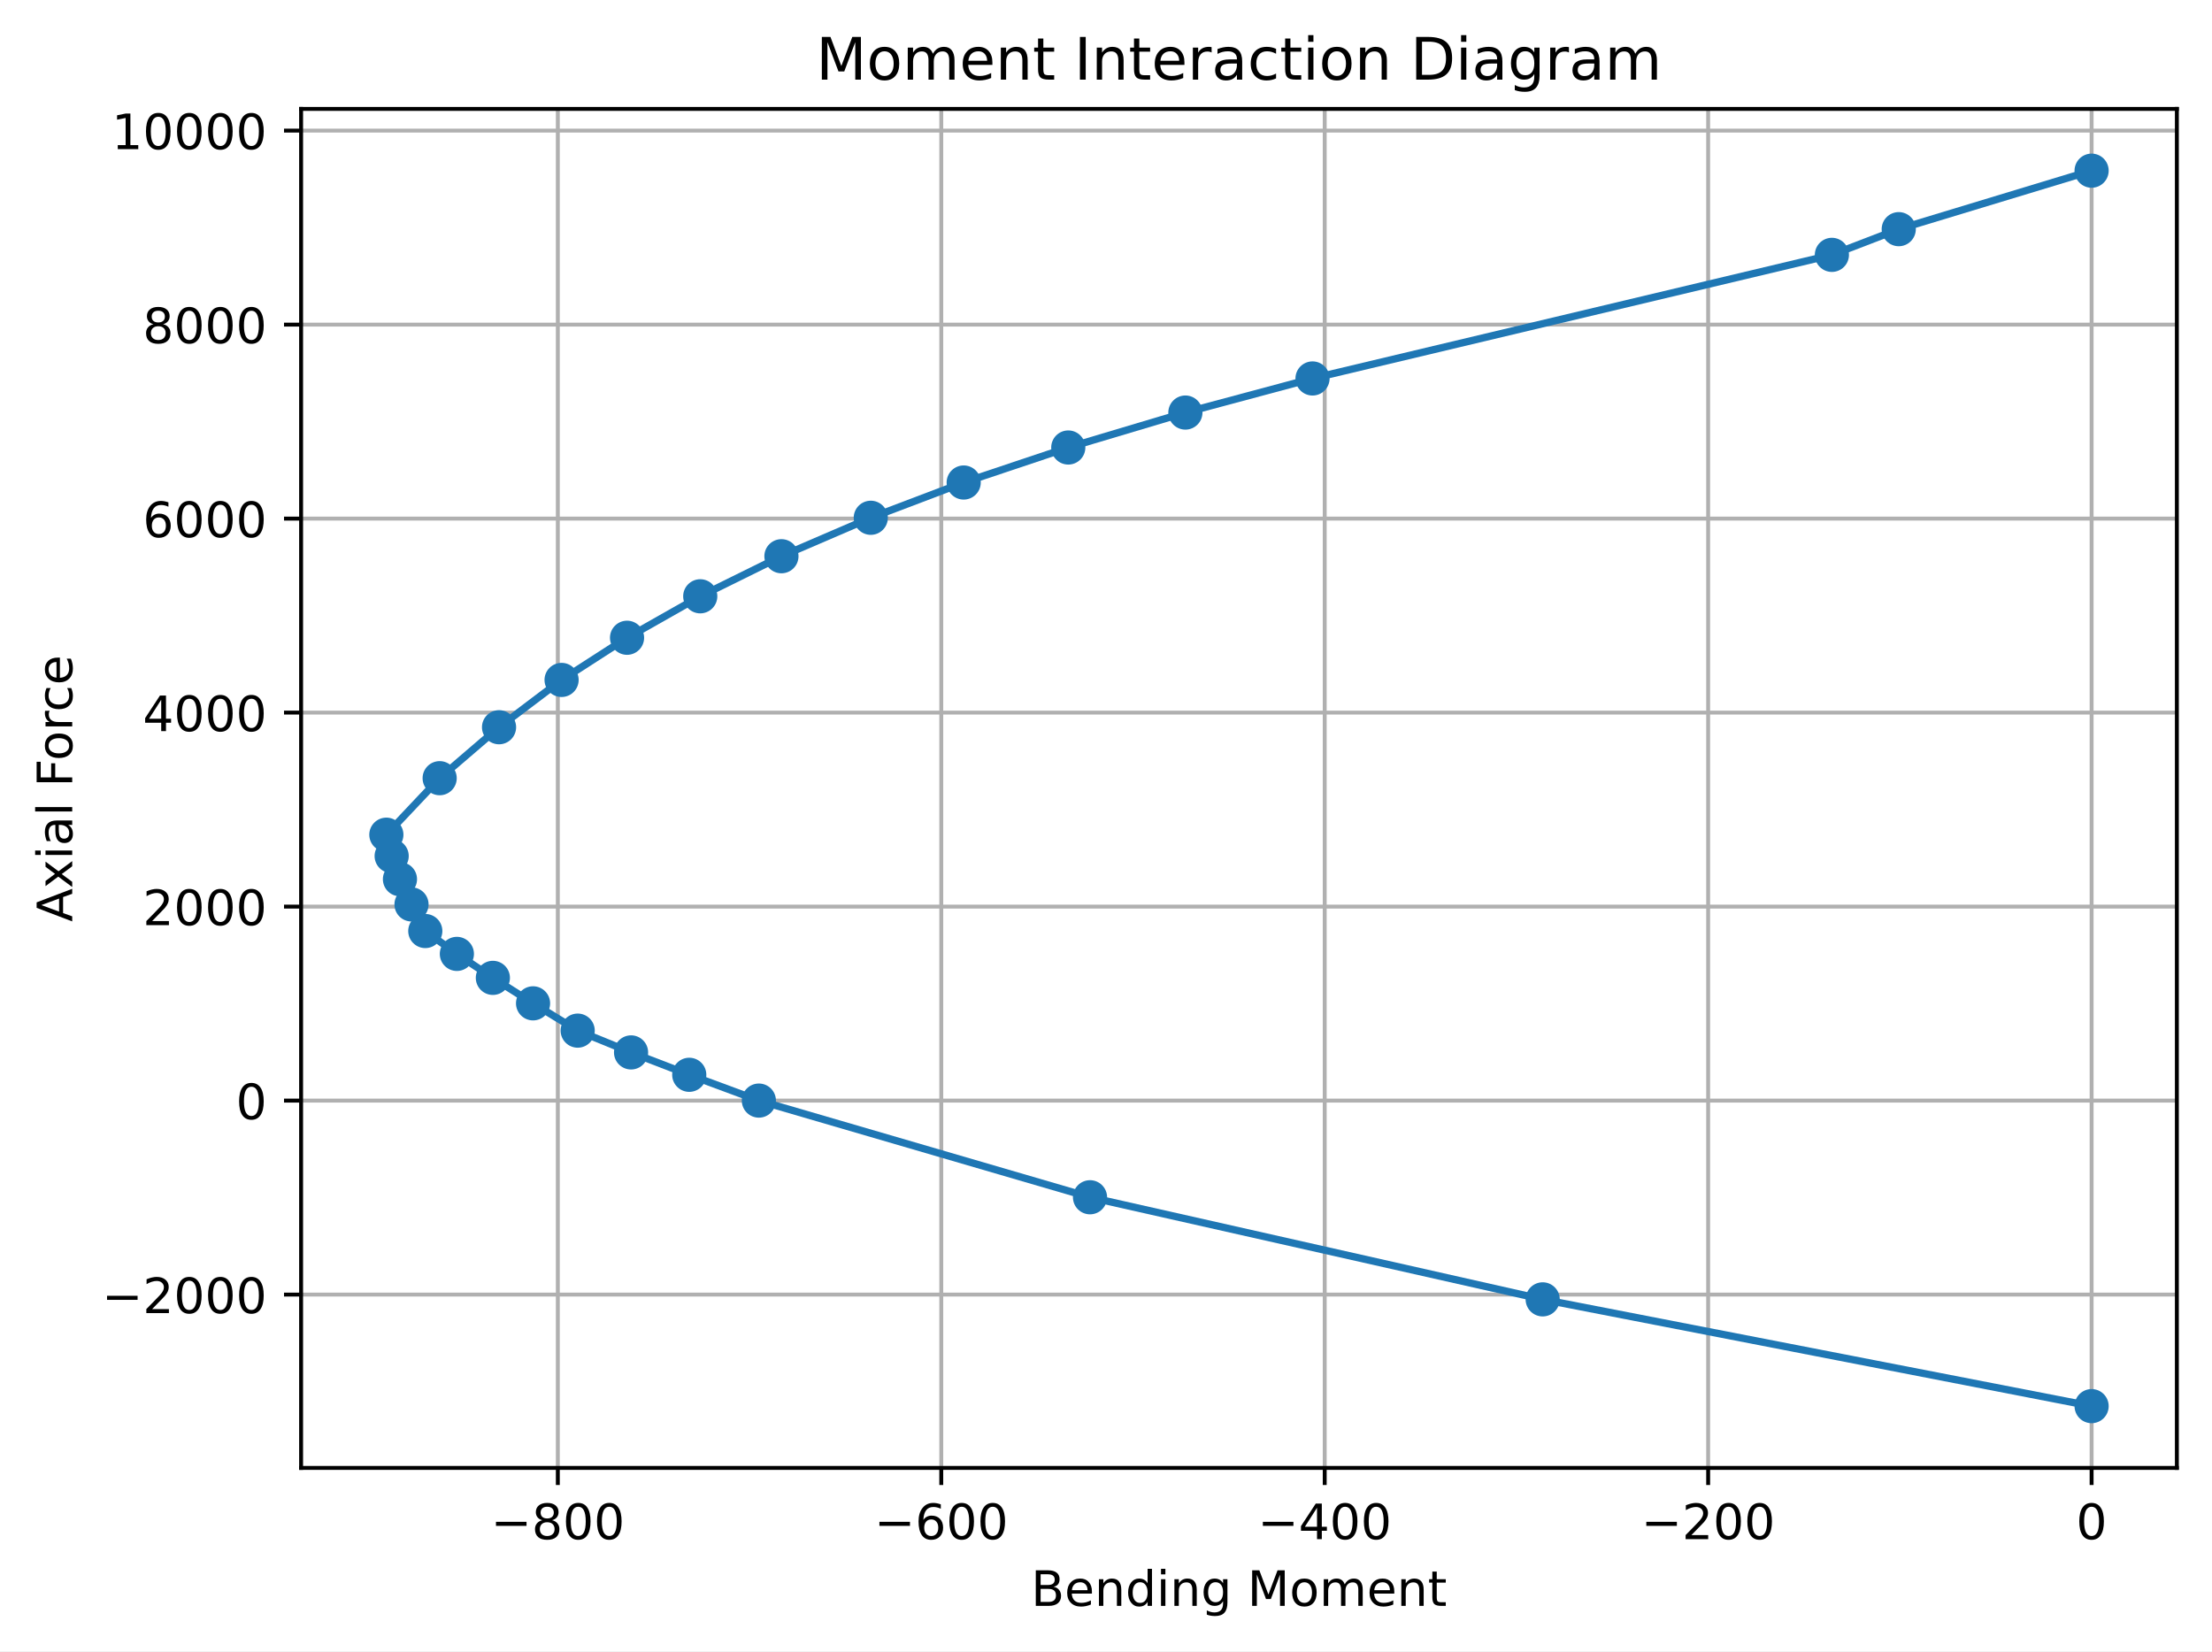
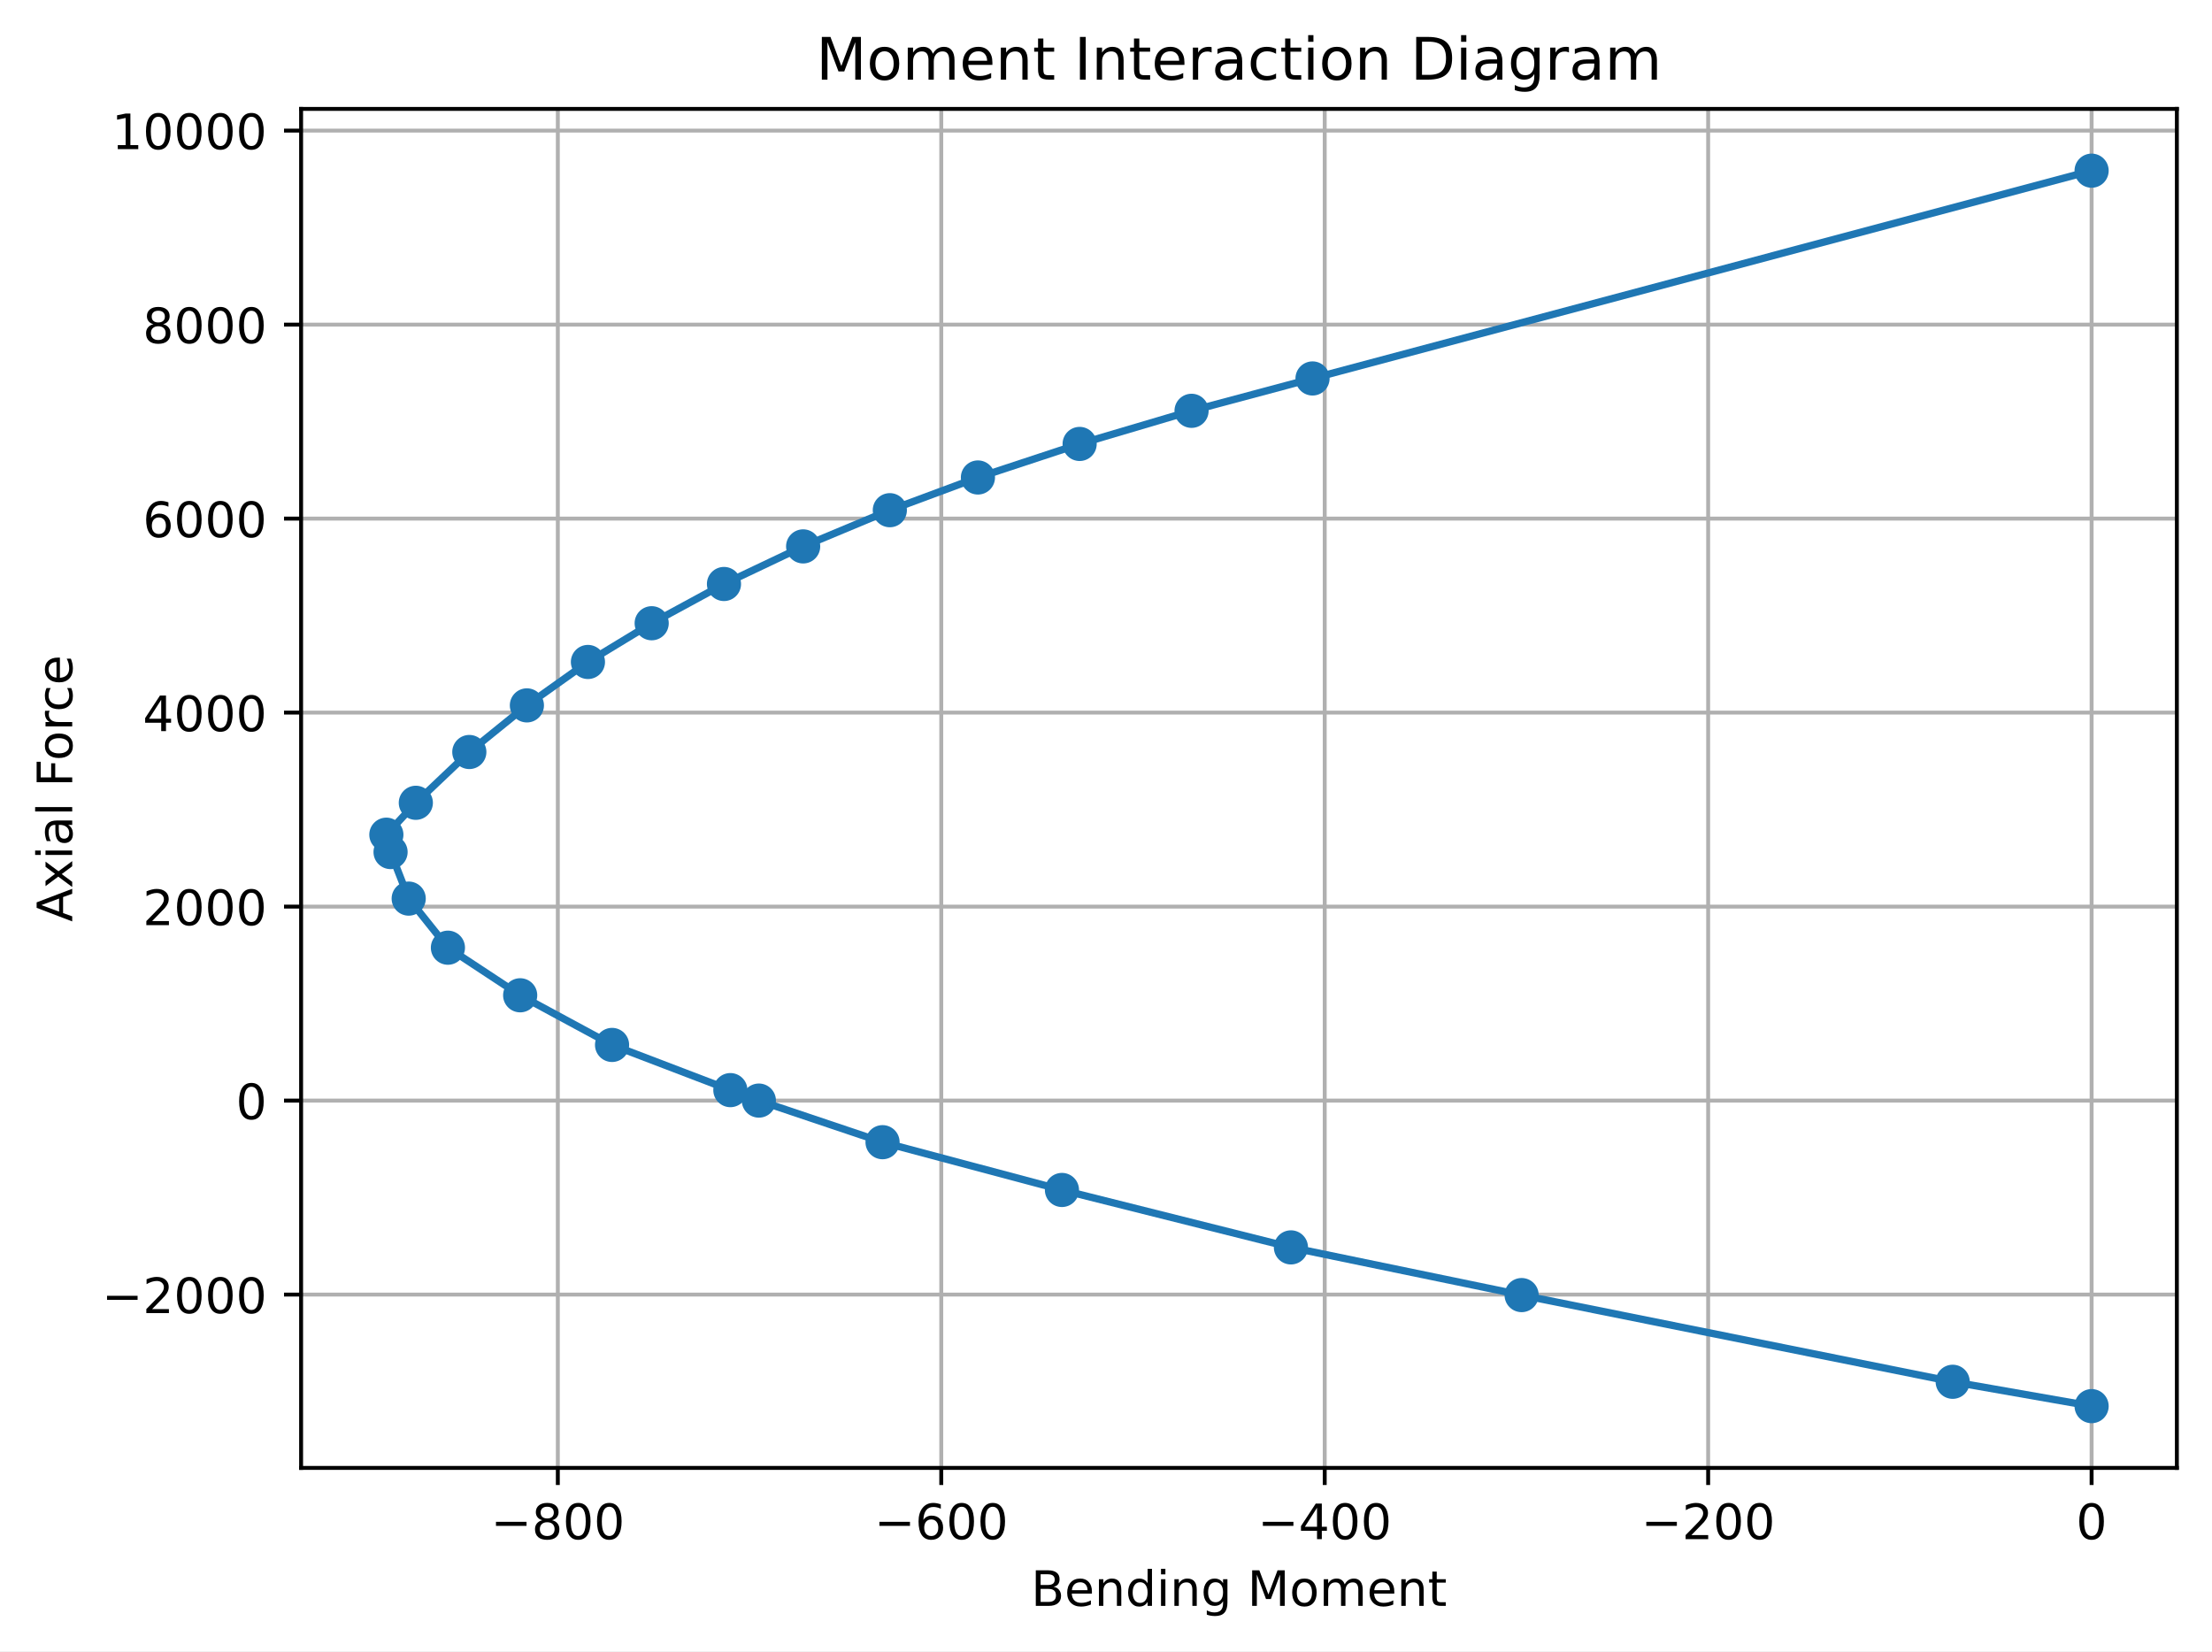
<svg xmlns="http://www.w3.org/2000/svg" xmlns:xlink="http://www.w3.org/1999/xlink" width="453.327pt" height="338.374pt" viewBox="0 0 453.327 338.374" version="1.1">
  <defs>
    <style type="text/css">*{stroke-linejoin: round; stroke-linecap: butt}</style>
  </defs>
  <g id="figure_1">
    <g id="patch_1">
      <path d="M 0 338.374  L 453.327 338.374  L 453.327 0  L 0 0  z " style="fill: #ffffff" />
    </g>
    <g id="axes_1">
      <g id="patch_2">
        <path d="M 61.708 300.818  L 446.127 300.818  L 446.127 22.318  L 61.708 22.318  z " style="fill: #ffffff" />
      </g>
      <g id="matplotlib.axis_1">
        <g id="xtick_1">
          <g id="line2d_1">
-             <path d="M 114.32 300.818  L 114.32 22.318  " clip-path="url(#p9d6f0154a1)" style="fill: none; stroke: #b0b0b0; stroke-width: 0.8; stroke-linecap: square" />
+             <path d="M 114.32 300.818  L 114.32 22.318  " clip-path="url(#pa03e810fb7)" style="fill: none; stroke: #b0b0b0; stroke-width: 0.8; stroke-linecap: square" />
          </g>
          <g id="line2d_2">
            <defs>
-               <path id="m0a2619b763" d="M 0 0  L 0 3.5  " style="stroke: #000000; stroke-width: 0.8" />
+               <path id="m1ea6507ce4" d="M 0 0  L 0 3.5  " style="stroke: #000000; stroke-width: 0.8" />
            </defs>
            <g>
-               <use xlink:href="#m0a2619b763" x="114.32" y="300.818" style="stroke: #000000; stroke-width: 0.8" />
+               <use xlink:href="#m1ea6507ce4" x="114.32" y="300.818" style="stroke: #000000; stroke-width: 0.8" />
            </g>
          </g>
          <g id="text_1">
            <g transform="translate(100.5864 315.4166) scale(0.1 -0.1)">
              <defs>
                <path id="DejaVuSans-2212" d="M 678 2272  L 4684 2272  L 4684 1741  L 678 1741  L 678 2272  z " transform="scale(0.015625)" />
                <path id="DejaVuSans-38" d="M 2034 2216  Q 1584 2216 1326 1975  Q 1069 1734 1069 1313  Q 1069 891 1326 650  Q 1584 409 2034 409  Q 2484 409 2743 651  Q 3003 894 3003 1313  Q 3003 1734 2745 1975  Q 2488 2216 2034 2216  z M 1403 2484  Q 997 2584 770 2862  Q 544 3141 544 3541  Q 544 4100 942 4425  Q 1341 4750 2034 4750  Q 2731 4750 3128 4425  Q 3525 4100 3525 3541  Q 3525 3141 3298 2862  Q 3072 2584 2669 2484  Q 3125 2378 3379 2068  Q 3634 1759 3634 1313  Q 3634 634 3220 271  Q 2806 -91 2034 -91  Q 1263 -91 848 271  Q 434 634 434 1313  Q 434 1759 690 2068  Q 947 2378 1403 2484  z M 1172 3481  Q 1172 3119 1398 2916  Q 1625 2713 2034 2713  Q 2441 2713 2670 2916  Q 2900 3119 2900 3481  Q 2900 3844 2670 4047  Q 2441 4250 2034 4250  Q 1625 4250 1398 4047  Q 1172 3844 1172 3481  z " transform="scale(0.015625)" />
                <path id="DejaVuSans-30" d="M 2034 4250  Q 1547 4250 1301 3770  Q 1056 3291 1056 2328  Q 1056 1369 1301 889  Q 1547 409 2034 409  Q 2525 409 2770 889  Q 3016 1369 3016 2328  Q 3016 3291 2770 3770  Q 2525 4250 2034 4250  z M 2034 4750  Q 2819 4750 3233 4129  Q 3647 3509 3647 2328  Q 3647 1150 3233 529  Q 2819 -91 2034 -91  Q 1250 -91 836 529  Q 422 1150 422 2328  Q 422 3509 836 4129  Q 1250 4750 2034 4750  z " transform="scale(0.015625)" />
              </defs>
              <use xlink:href="#DejaVuSans-2212" />
              <use xlink:href="#DejaVuSans-38" x="83.789" />
              <use xlink:href="#DejaVuSans-30" x="147.412" />
              <use xlink:href="#DejaVuSans-30" x="211.035" />
            </g>
          </g>
        </g>
        <g id="xtick_2">
          <g id="line2d_3">
-             <path d="M 192.903 300.818  L 192.903 22.318  " clip-path="url(#p9d6f0154a1)" style="fill: none; stroke: #b0b0b0; stroke-width: 0.8; stroke-linecap: square" />
+             <path d="M 192.903 300.818  L 192.903 22.318  " clip-path="url(#pa03e810fb7)" style="fill: none; stroke: #b0b0b0; stroke-width: 0.8; stroke-linecap: square" />
          </g>
          <g id="line2d_4">
            <g>
-               <use xlink:href="#m0a2619b763" x="192.903" y="300.818" style="stroke: #000000; stroke-width: 0.8" />
+               <use xlink:href="#m1ea6507ce4" x="192.903" y="300.818" style="stroke: #000000; stroke-width: 0.8" />
            </g>
          </g>
          <g id="text_2">
            <g transform="translate(179.1697 315.4166) scale(0.1 -0.1)">
              <defs>
                <path id="DejaVuSans-36" d="M 2113 2584  Q 1688 2584 1439 2293  Q 1191 2003 1191 1497  Q 1191 994 1439 701  Q 1688 409 2113 409  Q 2538 409 2786 701  Q 3034 994 3034 1497  Q 3034 2003 2786 2293  Q 2538 2584 2113 2584  z M 3366 4563  L 3366 3988  Q 3128 4100 2886 4159  Q 2644 4219 2406 4219  Q 1781 4219 1451 3797  Q 1122 3375 1075 2522  Q 1259 2794 1537 2939  Q 1816 3084 2150 3084  Q 2853 3084 3261 2657  Q 3669 2231 3669 1497  Q 3669 778 3244 343  Q 2819 -91 2113 -91  Q 1303 -91 875 529  Q 447 1150 447 2328  Q 447 3434 972 4092  Q 1497 4750 2381 4750  Q 2619 4750 2861 4703  Q 3103 4656 3366 4563  z " transform="scale(0.015625)" />
              </defs>
              <use xlink:href="#DejaVuSans-2212" />
              <use xlink:href="#DejaVuSans-36" x="83.789" />
              <use xlink:href="#DejaVuSans-30" x="147.412" />
              <use xlink:href="#DejaVuSans-30" x="211.035" />
            </g>
          </g>
        </g>
        <g id="xtick_3">
          <g id="line2d_5">
-             <path d="M 271.487 300.818  L 271.487 22.318  " clip-path="url(#p9d6f0154a1)" style="fill: none; stroke: #b0b0b0; stroke-width: 0.8; stroke-linecap: square" />
+             <path d="M 271.487 300.818  L 271.487 22.318  " clip-path="url(#pa03e810fb7)" style="fill: none; stroke: #b0b0b0; stroke-width: 0.8; stroke-linecap: square" />
          </g>
          <g id="line2d_6">
            <g>
-               <use xlink:href="#m0a2619b763" x="271.487" y="300.818" style="stroke: #000000; stroke-width: 0.8" />
+               <use xlink:href="#m1ea6507ce4" x="271.487" y="300.818" style="stroke: #000000; stroke-width: 0.8" />
            </g>
          </g>
          <g id="text_3">
            <g transform="translate(257.7529 315.4166) scale(0.1 -0.1)">
              <defs>
                <path id="DejaVuSans-34" d="M 2419 4116  L 825 1625  L 2419 1625  L 2419 4116  z M 2253 4666  L 3047 4666  L 3047 1625  L 3713 1625  L 3713 1100  L 3047 1100  L 3047 0  L 2419 0  L 2419 1100  L 313 1100  L 313 1709  L 2253 4666  z " transform="scale(0.015625)" />
              </defs>
              <use xlink:href="#DejaVuSans-2212" />
              <use xlink:href="#DejaVuSans-34" x="83.789" />
              <use xlink:href="#DejaVuSans-30" x="147.412" />
              <use xlink:href="#DejaVuSans-30" x="211.035" />
            </g>
          </g>
        </g>
        <g id="xtick_4">
          <g id="line2d_7">
-             <path d="M 350.07 300.818  L 350.07 22.318  " clip-path="url(#p9d6f0154a1)" style="fill: none; stroke: #b0b0b0; stroke-width: 0.8; stroke-linecap: square" />
+             <path d="M 350.07 300.818  L 350.07 22.318  " clip-path="url(#pa03e810fb7)" style="fill: none; stroke: #b0b0b0; stroke-width: 0.8; stroke-linecap: square" />
          </g>
          <g id="line2d_8">
            <g>
-               <use xlink:href="#m0a2619b763" x="350.07" y="300.818" style="stroke: #000000; stroke-width: 0.8" />
+               <use xlink:href="#m1ea6507ce4" x="350.07" y="300.818" style="stroke: #000000; stroke-width: 0.8" />
            </g>
          </g>
          <g id="text_4">
            <g transform="translate(336.3361 315.4166) scale(0.1 -0.1)">
              <defs>
                <path id="DejaVuSans-32" d="M 1228 531  L 3431 531  L 3431 0  L 469 0  L 469 531  Q 828 903 1448 1529  Q 2069 2156 2228 2338  Q 2531 2678 2651 2914  Q 2772 3150 2772 3378  Q 2772 3750 2511 3984  Q 2250 4219 1831 4219  Q 1534 4219 1204 4116  Q 875 4013 500 3803  L 500 4441  Q 881 4594 1212 4672  Q 1544 4750 1819 4750  Q 2544 4750 2975 4387  Q 3406 4025 3406 3419  Q 3406 3131 3298 2873  Q 3191 2616 2906 2266  Q 2828 2175 2409 1742  Q 1991 1309 1228 531  z " transform="scale(0.015625)" />
              </defs>
              <use xlink:href="#DejaVuSans-2212" />
              <use xlink:href="#DejaVuSans-32" x="83.789" />
              <use xlink:href="#DejaVuSans-30" x="147.412" />
              <use xlink:href="#DejaVuSans-30" x="211.035" />
            </g>
          </g>
        </g>
        <g id="xtick_5">
          <g id="line2d_9">
-             <path d="M 428.653 300.818  L 428.653 22.318  " clip-path="url(#p9d6f0154a1)" style="fill: none; stroke: #b0b0b0; stroke-width: 0.8; stroke-linecap: square" />
+             <path d="M 428.653 300.818  L 428.653 22.318  " clip-path="url(#pa03e810fb7)" style="fill: none; stroke: #b0b0b0; stroke-width: 0.8; stroke-linecap: square" />
          </g>
          <g id="line2d_10">
            <g>
-               <use xlink:href="#m0a2619b763" x="428.653" y="300.818" style="stroke: #000000; stroke-width: 0.8" />
+               <use xlink:href="#m1ea6507ce4" x="428.653" y="300.818" style="stroke: #000000; stroke-width: 0.8" />
            </g>
          </g>
          <g id="text_5">
            <g transform="translate(425.4717 315.4166) scale(0.1 -0.1)">
              <use xlink:href="#DejaVuSans-30" />
            </g>
          </g>
        </g>
        <g id="text_6">
          <g transform="translate(211.2969 329.0947) scale(0.1 -0.1)">
            <defs>
              <path id="DejaVuSans-42" d="M 1259 2228  L 1259 519  L 2272 519  Q 2781 519 3026 730  Q 3272 941 3272 1375  Q 3272 1813 3026 2020  Q 2781 2228 2272 2228  L 1259 2228  z M 1259 4147  L 1259 2741  L 2194 2741  Q 2656 2741 2882 2914  Q 3109 3088 3109 3444  Q 3109 3797 2882 3972  Q 2656 4147 2194 4147  L 1259 4147  z M 628 4666  L 2241 4666  Q 2963 4666 3353 4366  Q 3744 4066 3744 3513  Q 3744 3084 3544 2831  Q 3344 2578 2956 2516  Q 3422 2416 3680 2098  Q 3938 1781 3938 1306  Q 3938 681 3513 340  Q 3088 0 2303 0  L 628 0  L 628 4666  z " transform="scale(0.015625)" />
              <path id="DejaVuSans-65" d="M 3597 1894  L 3597 1613  L 953 1613  Q 991 1019 1311 708  Q 1631 397 2203 397  Q 2534 397 2845 478  Q 3156 559 3463 722  L 3463 178  Q 3153 47 2828 -22  Q 2503 -91 2169 -91  Q 1331 -91 842 396  Q 353 884 353 1716  Q 353 2575 817 3079  Q 1281 3584 2069 3584  Q 2775 3584 3186 3129  Q 3597 2675 3597 1894  z M 3022 2063  Q 3016 2534 2758 2815  Q 2500 3097 2075 3097  Q 1594 3097 1305 2825  Q 1016 2553 972 2059  L 3022 2063  z " transform="scale(0.015625)" />
              <path id="DejaVuSans-6e" d="M 3513 2113  L 3513 0  L 2938 0  L 2938 2094  Q 2938 2591 2744 2837  Q 2550 3084 2163 3084  Q 1697 3084 1428 2787  Q 1159 2491 1159 1978  L 1159 0  L 581 0  L 581 3500  L 1159 3500  L 1159 2956  Q 1366 3272 1645 3428  Q 1925 3584 2291 3584  Q 2894 3584 3203 3211  Q 3513 2838 3513 2113  z " transform="scale(0.015625)" />
              <path id="DejaVuSans-64" d="M 2906 2969  L 2906 4863  L 3481 4863  L 3481 0  L 2906 0  L 2906 525  Q 2725 213 2448 61  Q 2172 -91 1784 -91  Q 1150 -91 751 415  Q 353 922 353 1747  Q 353 2572 751 3078  Q 1150 3584 1784 3584  Q 2172 3584 2448 3432  Q 2725 3281 2906 2969  z M 947 1747  Q 947 1113 1208 752  Q 1469 391 1925 391  Q 2381 391 2643 752  Q 2906 1113 2906 1747  Q 2906 2381 2643 2742  Q 2381 3103 1925 3103  Q 1469 3103 1208 2742  Q 947 2381 947 1747  z " transform="scale(0.015625)" />
              <path id="DejaVuSans-69" d="M 603 3500  L 1178 3500  L 1178 0  L 603 0  L 603 3500  z M 603 4863  L 1178 4863  L 1178 4134  L 603 4134  L 603 4863  z " transform="scale(0.015625)" />
              <path id="DejaVuSans-67" d="M 2906 1791  Q 2906 2416 2648 2759  Q 2391 3103 1925 3103  Q 1463 3103 1205 2759  Q 947 2416 947 1791  Q 947 1169 1205 825  Q 1463 481 1925 481  Q 2391 481 2648 825  Q 2906 1169 2906 1791  z M 3481 434  Q 3481 -459 3084 -895  Q 2688 -1331 1869 -1331  Q 1566 -1331 1297 -1286  Q 1028 -1241 775 -1147  L 775 -588  Q 1028 -725 1275 -790  Q 1522 -856 1778 -856  Q 2344 -856 2625 -561  Q 2906 -266 2906 331  L 2906 616  Q 2728 306 2450 153  Q 2172 0 1784 0  Q 1141 0 747 490  Q 353 981 353 1791  Q 353 2603 747 3093  Q 1141 3584 1784 3584  Q 2172 3584 2450 3431  Q 2728 3278 2906 2969  L 2906 3500  L 3481 3500  L 3481 434  z " transform="scale(0.015625)" />
              <path id="DejaVuSans-20" transform="scale(0.015625)" />
              <path id="DejaVuSans-4d" d="M 628 4666  L 1569 4666  L 2759 1491  L 3956 4666  L 4897 4666  L 4897 0  L 4281 0  L 4281 4097  L 3078 897  L 2444 897  L 1241 4097  L 1241 0  L 628 0  L 628 4666  z " transform="scale(0.015625)" />
              <path id="DejaVuSans-6f" d="M 1959 3097  Q 1497 3097 1228 2736  Q 959 2375 959 1747  Q 959 1119 1226 758  Q 1494 397 1959 397  Q 2419 397 2687 759  Q 2956 1122 2956 1747  Q 2956 2369 2687 2733  Q 2419 3097 1959 3097  z M 1959 3584  Q 2709 3584 3137 3096  Q 3566 2609 3566 1747  Q 3566 888 3137 398  Q 2709 -91 1959 -91  Q 1206 -91 779 398  Q 353 888 353 1747  Q 353 2609 779 3096  Q 1206 3584 1959 3584  z " transform="scale(0.015625)" />
              <path id="DejaVuSans-6d" d="M 3328 2828  Q 3544 3216 3844 3400  Q 4144 3584 4550 3584  Q 5097 3584 5394 3201  Q 5691 2819 5691 2113  L 5691 0  L 5113 0  L 5113 2094  Q 5113 2597 4934 2840  Q 4756 3084 4391 3084  Q 3944 3084 3684 2787  Q 3425 2491 3425 1978  L 3425 0  L 2847 0  L 2847 2094  Q 2847 2600 2669 2842  Q 2491 3084 2119 3084  Q 1678 3084 1418 2786  Q 1159 2488 1159 1978  L 1159 0  L 581 0  L 581 3500  L 1159 3500  L 1159 2956  Q 1356 3278 1631 3431  Q 1906 3584 2284 3584  Q 2666 3584 2933 3390  Q 3200 3197 3328 2828  z " transform="scale(0.015625)" />
              <path id="DejaVuSans-74" d="M 1172 4494  L 1172 3500  L 2356 3500  L 2356 3053  L 1172 3053  L 1172 1153  Q 1172 725 1289 603  Q 1406 481 1766 481  L 2356 481  L 2356 0  L 1766 0  Q 1100 0 847 248  Q 594 497 594 1153  L 594 3053  L 172 3053  L 172 3500  L 594 3500  L 594 4494  L 1172 4494  z " transform="scale(0.015625)" />
            </defs>
            <use xlink:href="#DejaVuSans-42" />
            <use xlink:href="#DejaVuSans-65" x="68.604" />
            <use xlink:href="#DejaVuSans-6e" x="130.127" />
            <use xlink:href="#DejaVuSans-64" x="193.506" />
            <use xlink:href="#DejaVuSans-69" x="256.982" />
            <use xlink:href="#DejaVuSans-6e" x="284.766" />
            <use xlink:href="#DejaVuSans-67" x="348.145" />
            <use xlink:href="#DejaVuSans-20" x="411.621" />
            <use xlink:href="#DejaVuSans-4d" x="443.408" />
            <use xlink:href="#DejaVuSans-6f" x="529.688" />
            <use xlink:href="#DejaVuSans-6d" x="590.869" />
            <use xlink:href="#DejaVuSans-65" x="688.281" />
            <use xlink:href="#DejaVuSans-6e" x="749.805" />
            <use xlink:href="#DejaVuSans-74" x="813.184" />
          </g>
        </g>
      </g>
      <g id="matplotlib.axis_2">
        <g id="ytick_1">
          <g id="line2d_11">
-             <path d="M 61.708 265.3  L 446.127 265.3  " clip-path="url(#p9d6f0154a1)" style="fill: none; stroke: #b0b0b0; stroke-width: 0.8; stroke-linecap: square" />
+             <path d="M 61.708 265.3  L 446.127 265.3  " clip-path="url(#pa03e810fb7)" style="fill: none; stroke: #b0b0b0; stroke-width: 0.8; stroke-linecap: square" />
          </g>
          <g id="line2d_12">
            <defs>
-               <path id="m2617bb39ca" d="M 0 0  L -3.5 0  " style="stroke: #000000; stroke-width: 0.8" />
+               <path id="mded2c99d9d" d="M 0 0  L -3.5 0  " style="stroke: #000000; stroke-width: 0.8" />
            </defs>
            <g>
-               <use xlink:href="#m2617bb39ca" x="61.708" y="265.3" style="stroke: #000000; stroke-width: 0.8" />
+               <use xlink:href="#mded2c99d9d" x="61.708" y="265.3" style="stroke: #000000; stroke-width: 0.8" />
            </g>
          </g>
          <g id="text_7">
            <g transform="translate(20.87813 269.0988) scale(0.1 -0.1)">
              <use xlink:href="#DejaVuSans-2212" />
              <use xlink:href="#DejaVuSans-32" x="83.789" />
              <use xlink:href="#DejaVuSans-30" x="147.412" />
              <use xlink:href="#DejaVuSans-30" x="211.035" />
              <use xlink:href="#DejaVuSans-30" x="274.658" />
            </g>
          </g>
        </g>
        <g id="ytick_2">
          <g id="line2d_13">
-             <path d="M 61.708 225.544  L 446.127 225.544  " clip-path="url(#p9d6f0154a1)" style="fill: none; stroke: #b0b0b0; stroke-width: 0.8; stroke-linecap: square" />
+             <path d="M 61.708 225.544  L 446.127 225.544  " clip-path="url(#pa03e810fb7)" style="fill: none; stroke: #b0b0b0; stroke-width: 0.8; stroke-linecap: square" />
          </g>
          <g id="line2d_14">
            <g>
-               <use xlink:href="#m2617bb39ca" x="61.708" y="225.544" style="stroke: #000000; stroke-width: 0.8" />
+               <use xlink:href="#mded2c99d9d" x="61.708" y="225.544" style="stroke: #000000; stroke-width: 0.8" />
            </g>
          </g>
          <g id="text_8">
            <g transform="translate(48.34531 229.3432) scale(0.1 -0.1)">
              <use xlink:href="#DejaVuSans-30" />
            </g>
          </g>
        </g>
        <g id="ytick_3">
          <g id="line2d_15">
-             <path d="M 61.708 185.788  L 446.127 185.788  " clip-path="url(#p9d6f0154a1)" style="fill: none; stroke: #b0b0b0; stroke-width: 0.8; stroke-linecap: square" />
+             <path d="M 61.708 185.788  L 446.127 185.788  " clip-path="url(#pa03e810fb7)" style="fill: none; stroke: #b0b0b0; stroke-width: 0.8; stroke-linecap: square" />
          </g>
          <g id="line2d_16">
            <g>
-               <use xlink:href="#m2617bb39ca" x="61.708" y="185.788" style="stroke: #000000; stroke-width: 0.8" />
+               <use xlink:href="#mded2c99d9d" x="61.708" y="185.788" style="stroke: #000000; stroke-width: 0.8" />
            </g>
          </g>
          <g id="text_9">
            <g transform="translate(29.25781 189.5876) scale(0.1 -0.1)">
              <use xlink:href="#DejaVuSans-32" />
              <use xlink:href="#DejaVuSans-30" x="63.623" />
              <use xlink:href="#DejaVuSans-30" x="127.246" />
              <use xlink:href="#DejaVuSans-30" x="190.869" />
            </g>
          </g>
        </g>
        <g id="ytick_4">
          <g id="line2d_17">
-             <path d="M 61.708 146.033  L 446.127 146.033  " clip-path="url(#p9d6f0154a1)" style="fill: none; stroke: #b0b0b0; stroke-width: 0.8; stroke-linecap: square" />
+             <path d="M 61.708 146.033  L 446.127 146.033  " clip-path="url(#pa03e810fb7)" style="fill: none; stroke: #b0b0b0; stroke-width: 0.8; stroke-linecap: square" />
          </g>
          <g id="line2d_18">
            <g>
-               <use xlink:href="#m2617bb39ca" x="61.708" y="146.033" style="stroke: #000000; stroke-width: 0.8" />
+               <use xlink:href="#mded2c99d9d" x="61.708" y="146.033" style="stroke: #000000; stroke-width: 0.8" />
            </g>
          </g>
          <g id="text_10">
            <g transform="translate(29.25781 149.8321) scale(0.1 -0.1)">
              <use xlink:href="#DejaVuSans-34" />
              <use xlink:href="#DejaVuSans-30" x="63.623" />
              <use xlink:href="#DejaVuSans-30" x="127.246" />
              <use xlink:href="#DejaVuSans-30" x="190.869" />
            </g>
          </g>
        </g>
        <g id="ytick_5">
          <g id="line2d_19">
-             <path d="M 61.708 106.277  L 446.127 106.277  " clip-path="url(#p9d6f0154a1)" style="fill: none; stroke: #b0b0b0; stroke-width: 0.8; stroke-linecap: square" />
+             <path d="M 61.708 106.277  L 446.127 106.277  " clip-path="url(#pa03e810fb7)" style="fill: none; stroke: #b0b0b0; stroke-width: 0.8; stroke-linecap: square" />
          </g>
          <g id="line2d_20">
            <g>
-               <use xlink:href="#m2617bb39ca" x="61.708" y="106.277" style="stroke: #000000; stroke-width: 0.8" />
+               <use xlink:href="#mded2c99d9d" x="61.708" y="106.277" style="stroke: #000000; stroke-width: 0.8" />
            </g>
          </g>
          <g id="text_11">
            <g transform="translate(29.25781 110.0765) scale(0.1 -0.1)">
              <use xlink:href="#DejaVuSans-36" />
              <use xlink:href="#DejaVuSans-30" x="63.623" />
              <use xlink:href="#DejaVuSans-30" x="127.246" />
              <use xlink:href="#DejaVuSans-30" x="190.869" />
            </g>
          </g>
        </g>
        <g id="ytick_6">
          <g id="line2d_21">
-             <path d="M 61.708 66.522  L 446.127 66.522  " clip-path="url(#p9d6f0154a1)" style="fill: none; stroke: #b0b0b0; stroke-width: 0.8; stroke-linecap: square" />
+             <path d="M 61.708 66.522  L 446.127 66.522  " clip-path="url(#pa03e810fb7)" style="fill: none; stroke: #b0b0b0; stroke-width: 0.8; stroke-linecap: square" />
          </g>
          <g id="line2d_22">
            <g>
-               <use xlink:href="#m2617bb39ca" x="61.708" y="66.522" style="stroke: #000000; stroke-width: 0.8" />
+               <use xlink:href="#mded2c99d9d" x="61.708" y="66.522" style="stroke: #000000; stroke-width: 0.8" />
            </g>
          </g>
          <g id="text_12">
            <g transform="translate(29.25781 70.3209) scale(0.1 -0.1)">
              <use xlink:href="#DejaVuSans-38" />
              <use xlink:href="#DejaVuSans-30" x="63.623" />
              <use xlink:href="#DejaVuSans-30" x="127.246" />
              <use xlink:href="#DejaVuSans-30" x="190.869" />
            </g>
          </g>
        </g>
        <g id="ytick_7">
          <g id="line2d_23">
-             <path d="M 61.708 26.766  L 446.127 26.766  " clip-path="url(#p9d6f0154a1)" style="fill: none; stroke: #b0b0b0; stroke-width: 0.8; stroke-linecap: square" />
+             <path d="M 61.708 26.766  L 446.127 26.766  " clip-path="url(#pa03e810fb7)" style="fill: none; stroke: #b0b0b0; stroke-width: 0.8; stroke-linecap: square" />
          </g>
          <g id="line2d_24">
            <g>
-               <use xlink:href="#m2617bb39ca" x="61.708" y="26.766" style="stroke: #000000; stroke-width: 0.8" />
+               <use xlink:href="#mded2c99d9d" x="61.708" y="26.766" style="stroke: #000000; stroke-width: 0.8" />
            </g>
          </g>
          <g id="text_13">
            <g transform="translate(22.89531 30.56532) scale(0.1 -0.1)">
              <defs>
                <path id="DejaVuSans-31" d="M 794 531  L 1825 531  L 1825 4091  L 703 3866  L 703 4441  L 1819 4666  L 2450 4666  L 2450 531  L 3481 531  L 3481 0  L 794 0  L 794 531  z " transform="scale(0.015625)" />
              </defs>
              <use xlink:href="#DejaVuSans-31" />
              <use xlink:href="#DejaVuSans-30" x="63.623" />
              <use xlink:href="#DejaVuSans-30" x="127.246" />
              <use xlink:href="#DejaVuSans-30" x="190.869" />
              <use xlink:href="#DejaVuSans-30" x="254.492" />
            </g>
          </g>
        </g>
        <g id="text_14">
          <g transform="translate(14.79844 188.9017) rotate(-90) scale(0.1 -0.1)">
            <defs>
              <path id="DejaVuSans-41" d="M 2188 4044  L 1331 1722  L 3047 1722  L 2188 4044  z M 1831 4666  L 2547 4666  L 4325 0  L 3669 0  L 3244 1197  L 1141 1197  L 716 0  L 50 0  L 1831 4666  z " transform="scale(0.015625)" />
              <path id="DejaVuSans-78" d="M 3513 3500  L 2247 1797  L 3578 0  L 2900 0  L 1881 1375  L 863 0  L 184 0  L 1544 1831  L 300 3500  L 978 3500  L 1906 2253  L 2834 3500  L 3513 3500  z " transform="scale(0.015625)" />
              <path id="DejaVuSans-61" d="M 2194 1759  Q 1497 1759 1228 1600  Q 959 1441 959 1056  Q 959 750 1161 570  Q 1363 391 1709 391  Q 2188 391 2477 730  Q 2766 1069 2766 1631  L 2766 1759  L 2194 1759  z M 3341 1997  L 3341 0  L 2766 0  L 2766 531  Q 2569 213 2275 61  Q 1981 -91 1556 -91  Q 1019 -91 701 211  Q 384 513 384 1019  Q 384 1609 779 1909  Q 1175 2209 1959 2209  L 2766 2209  L 2766 2266  Q 2766 2663 2505 2880  Q 2244 3097 1772 3097  Q 1472 3097 1187 3025  Q 903 2953 641 2809  L 641 3341  Q 956 3463 1253 3523  Q 1550 3584 1831 3584  Q 2591 3584 2966 3190  Q 3341 2797 3341 1997  z " transform="scale(0.015625)" />
              <path id="DejaVuSans-6c" d="M 603 4863  L 1178 4863  L 1178 0  L 603 0  L 603 4863  z " transform="scale(0.015625)" />
              <path id="DejaVuSans-46" d="M 628 4666  L 3309 4666  L 3309 4134  L 1259 4134  L 1259 2759  L 3109 2759  L 3109 2228  L 1259 2228  L 1259 0  L 628 0  L 628 4666  z " transform="scale(0.015625)" />
              <path id="DejaVuSans-72" d="M 2631 2963  Q 2534 3019 2420 3045  Q 2306 3072 2169 3072  Q 1681 3072 1420 2755  Q 1159 2438 1159 1844  L 1159 0  L 581 0  L 581 3500  L 1159 3500  L 1159 2956  Q 1341 3275 1631 3429  Q 1922 3584 2338 3584  Q 2397 3584 2469 3576  Q 2541 3569 2628 3553  L 2631 2963  z " transform="scale(0.015625)" />
              <path id="DejaVuSans-63" d="M 3122 3366  L 3122 2828  Q 2878 2963 2633 3030  Q 2388 3097 2138 3097  Q 1578 3097 1268 2742  Q 959 2388 959 1747  Q 959 1106 1268 751  Q 1578 397 2138 397  Q 2388 397 2633 464  Q 2878 531 3122 666  L 3122 134  Q 2881 22 2623 -34  Q 2366 -91 2075 -91  Q 1284 -91 818 406  Q 353 903 353 1747  Q 353 2603 823 3093  Q 1294 3584 2113 3584  Q 2378 3584 2631 3529  Q 2884 3475 3122 3366  z " transform="scale(0.015625)" />
            </defs>
            <use xlink:href="#DejaVuSans-41" />
            <use xlink:href="#DejaVuSans-78" x="68.408" />
            <use xlink:href="#DejaVuSans-69" x="127.588" />
            <use xlink:href="#DejaVuSans-61" x="155.371" />
            <use xlink:href="#DejaVuSans-6c" x="216.65" />
            <use xlink:href="#DejaVuSans-20" x="244.434" />
            <use xlink:href="#DejaVuSans-46" x="276.221" />
            <use xlink:href="#DejaVuSans-6f" x="330.115" />
            <use xlink:href="#DejaVuSans-72" x="391.297" />
            <use xlink:href="#DejaVuSans-63" x="430.16" />
            <use xlink:href="#DejaVuSans-65" x="485.141" />
          </g>
        </g>
      </g>
      <g id="line2d_25">
-         <path d="M 428.653 34.977  L 389.129 46.963  L 375.427 52.228  L 268.99 77.558  L 242.934 84.545  L 218.933 91.707  L 197.499 98.882  L 178.458 106.108  L 160.147 113.988  L 143.508 122.199  L 128.506 130.696  L 115.091 139.339  L 102.274 149.032  L 90.105 159.474  L 79.181 171.054  L 80.268 175.426  L 81.967 180.176  L 84.335 185.343  L 87.16 190.795  L 93.632 195.482  L 101.009 200.395  L 109.245 205.615  L 118.392 211.207  L 129.329 215.672  L 141.256 220.259  L 155.523 225.544  L 223.388 245.355  L 316.157 266.279  L 428.653 288.159  " clip-path="url(#p9d6f0154a1)" style="fill: none; stroke: #1f77b4; stroke-width: 1.5; stroke-linecap: square" />
+         <path d="M 428.653 34.977  L 268.99 77.558  L 244.197 84.189  L 221.261 90.977  L 200.416 97.85  L 182.362 104.555  L 164.597 111.974  L 148.371 119.678  L 133.555 127.721  L 120.491 135.657  L 107.981 144.554  L 96.183 154.108  L 85.22 164.517  L 79.181 171.054  L 80.042 174.611  L 83.759 184.151  L 91.797 194.213  L 106.604 203.965  L 125.436 214.139  L 149.68 223.399  L 155.523 225.544  L 180.869 234.069  L 217.635 243.86  L 264.563 255.628  L 311.84 265.403  L 400.184 283.169  L 428.653 288.159  " clip-path="url(#pa03e810fb7)" style="fill: none; stroke: #1f77b4; stroke-width: 1.5; stroke-linecap: square" />
        <defs>
-           <path id="m70259f5d42" d="M 0 3  C 0.796 3 1.559 2.684 2.121 2.121  C 2.684 1.559 3 0.796 3 0  C 3 -0.796 2.684 -1.559 2.121 -2.121  C 1.559 -2.684 0.796 -3 0 -3  C -0.796 -3 -1.559 -2.684 -2.121 -2.121  C -2.684 -1.559 -3 -0.796 -3 0  C -3 0.796 -2.684 1.559 -2.121 2.121  C -1.559 2.684 -0.796 3 0 3  z " style="stroke: #1f77b4" />
+           <path id="m2e4bf871f9" d="M 0 3  C 0.796 3 1.559 2.684 2.121 2.121  C 2.684 1.559 3 0.796 3 0  C 3 -0.796 2.684 -1.559 2.121 -2.121  C 1.559 -2.684 0.796 -3 0 -3  C -0.796 -3 -1.559 -2.684 -2.121 -2.121  C -2.684 -1.559 -3 -0.796 -3 0  C -3 0.796 -2.684 1.559 -2.121 2.121  C -1.559 2.684 -0.796 3 0 3  z " style="stroke: #1f77b4" />
        </defs>
-         <g clip-path="url(#p9d6f0154a1)">
-           <use xlink:href="#m70259f5d42" x="428.653" y="34.977" style="fill: #1f77b4; stroke: #1f77b4" />
-           <use xlink:href="#m70259f5d42" x="389.129" y="46.963" style="fill: #1f77b4; stroke: #1f77b4" />
-           <use xlink:href="#m70259f5d42" x="375.427" y="52.228" style="fill: #1f77b4; stroke: #1f77b4" />
-           <use xlink:href="#m70259f5d42" x="268.99" y="77.558" style="fill: #1f77b4; stroke: #1f77b4" />
-           <use xlink:href="#m70259f5d42" x="242.934" y="84.545" style="fill: #1f77b4; stroke: #1f77b4" />
-           <use xlink:href="#m70259f5d42" x="218.933" y="91.707" style="fill: #1f77b4; stroke: #1f77b4" />
-           <use xlink:href="#m70259f5d42" x="197.499" y="98.882" style="fill: #1f77b4; stroke: #1f77b4" />
-           <use xlink:href="#m70259f5d42" x="178.458" y="106.108" style="fill: #1f77b4; stroke: #1f77b4" />
-           <use xlink:href="#m70259f5d42" x="160.147" y="113.988" style="fill: #1f77b4; stroke: #1f77b4" />
-           <use xlink:href="#m70259f5d42" x="143.508" y="122.199" style="fill: #1f77b4; stroke: #1f77b4" />
-           <use xlink:href="#m70259f5d42" x="128.506" y="130.696" style="fill: #1f77b4; stroke: #1f77b4" />
-           <use xlink:href="#m70259f5d42" x="115.091" y="139.339" style="fill: #1f77b4; stroke: #1f77b4" />
-           <use xlink:href="#m70259f5d42" x="102.274" y="149.032" style="fill: #1f77b4; stroke: #1f77b4" />
-           <use xlink:href="#m70259f5d42" x="90.105" y="159.474" style="fill: #1f77b4; stroke: #1f77b4" />
-           <use xlink:href="#m70259f5d42" x="79.181" y="171.054" style="fill: #1f77b4; stroke: #1f77b4" />
-           <use xlink:href="#m70259f5d42" x="80.268" y="175.426" style="fill: #1f77b4; stroke: #1f77b4" />
-           <use xlink:href="#m70259f5d42" x="81.967" y="180.176" style="fill: #1f77b4; stroke: #1f77b4" />
-           <use xlink:href="#m70259f5d42" x="84.335" y="185.343" style="fill: #1f77b4; stroke: #1f77b4" />
-           <use xlink:href="#m70259f5d42" x="87.16" y="190.795" style="fill: #1f77b4; stroke: #1f77b4" />
-           <use xlink:href="#m70259f5d42" x="93.632" y="195.482" style="fill: #1f77b4; stroke: #1f77b4" />
-           <use xlink:href="#m70259f5d42" x="101.009" y="200.395" style="fill: #1f77b4; stroke: #1f77b4" />
-           <use xlink:href="#m70259f5d42" x="109.245" y="205.615" style="fill: #1f77b4; stroke: #1f77b4" />
-           <use xlink:href="#m70259f5d42" x="118.392" y="211.207" style="fill: #1f77b4; stroke: #1f77b4" />
-           <use xlink:href="#m70259f5d42" x="129.329" y="215.672" style="fill: #1f77b4; stroke: #1f77b4" />
-           <use xlink:href="#m70259f5d42" x="141.256" y="220.259" style="fill: #1f77b4; stroke: #1f77b4" />
-           <use xlink:href="#m70259f5d42" x="155.523" y="225.544" style="fill: #1f77b4; stroke: #1f77b4" />
-           <use xlink:href="#m70259f5d42" x="223.388" y="245.355" style="fill: #1f77b4; stroke: #1f77b4" />
-           <use xlink:href="#m70259f5d42" x="316.157" y="266.279" style="fill: #1f77b4; stroke: #1f77b4" />
-           <use xlink:href="#m70259f5d42" x="428.653" y="288.159" style="fill: #1f77b4; stroke: #1f77b4" />
+         <g clip-path="url(#pa03e810fb7)">
+           <use xlink:href="#m2e4bf871f9" x="428.653" y="34.977" style="fill: #1f77b4; stroke: #1f77b4" />
+           <use xlink:href="#m2e4bf871f9" x="268.99" y="77.558" style="fill: #1f77b4; stroke: #1f77b4" />
+           <use xlink:href="#m2e4bf871f9" x="244.197" y="84.189" style="fill: #1f77b4; stroke: #1f77b4" />
+           <use xlink:href="#m2e4bf871f9" x="221.261" y="90.977" style="fill: #1f77b4; stroke: #1f77b4" />
+           <use xlink:href="#m2e4bf871f9" x="200.416" y="97.85" style="fill: #1f77b4; stroke: #1f77b4" />
+           <use xlink:href="#m2e4bf871f9" x="182.362" y="104.555" style="fill: #1f77b4; stroke: #1f77b4" />
+           <use xlink:href="#m2e4bf871f9" x="164.597" y="111.974" style="fill: #1f77b4; stroke: #1f77b4" />
+           <use xlink:href="#m2e4bf871f9" x="148.371" y="119.678" style="fill: #1f77b4; stroke: #1f77b4" />
+           <use xlink:href="#m2e4bf871f9" x="133.555" y="127.721" style="fill: #1f77b4; stroke: #1f77b4" />
+           <use xlink:href="#m2e4bf871f9" x="120.491" y="135.657" style="fill: #1f77b4; stroke: #1f77b4" />
+           <use xlink:href="#m2e4bf871f9" x="107.981" y="144.554" style="fill: #1f77b4; stroke: #1f77b4" />
+           <use xlink:href="#m2e4bf871f9" x="96.183" y="154.108" style="fill: #1f77b4; stroke: #1f77b4" />
+           <use xlink:href="#m2e4bf871f9" x="85.22" y="164.517" style="fill: #1f77b4; stroke: #1f77b4" />
+           <use xlink:href="#m2e4bf871f9" x="79.181" y="171.054" style="fill: #1f77b4; stroke: #1f77b4" />
+           <use xlink:href="#m2e4bf871f9" x="80.042" y="174.611" style="fill: #1f77b4; stroke: #1f77b4" />
+           <use xlink:href="#m2e4bf871f9" x="83.759" y="184.151" style="fill: #1f77b4; stroke: #1f77b4" />
+           <use xlink:href="#m2e4bf871f9" x="91.797" y="194.213" style="fill: #1f77b4; stroke: #1f77b4" />
+           <use xlink:href="#m2e4bf871f9" x="106.604" y="203.965" style="fill: #1f77b4; stroke: #1f77b4" />
+           <use xlink:href="#m2e4bf871f9" x="125.436" y="214.139" style="fill: #1f77b4; stroke: #1f77b4" />
+           <use xlink:href="#m2e4bf871f9" x="149.68" y="223.399" style="fill: #1f77b4; stroke: #1f77b4" />
+           <use xlink:href="#m2e4bf871f9" x="155.523" y="225.544" style="fill: #1f77b4; stroke: #1f77b4" />
+           <use xlink:href="#m2e4bf871f9" x="180.869" y="234.069" style="fill: #1f77b4; stroke: #1f77b4" />
+           <use xlink:href="#m2e4bf871f9" x="217.635" y="243.86" style="fill: #1f77b4; stroke: #1f77b4" />
+           <use xlink:href="#m2e4bf871f9" x="264.563" y="255.628" style="fill: #1f77b4; stroke: #1f77b4" />
+           <use xlink:href="#m2e4bf871f9" x="311.84" y="265.403" style="fill: #1f77b4; stroke: #1f77b4" />
+           <use xlink:href="#m2e4bf871f9" x="400.184" y="283.169" style="fill: #1f77b4; stroke: #1f77b4" />
+           <use xlink:href="#m2e4bf871f9" x="428.653" y="288.159" style="fill: #1f77b4; stroke: #1f77b4" />
        </g>
      </g>
      <g id="patch_3">
        <path d="M 61.708 300.818  L 61.708 22.318  " style="fill: none; stroke: #000000; stroke-width: 0.8; stroke-linejoin: miter; stroke-linecap: square" />
      </g>
      <g id="patch_4">
        <path d="M 446.127 300.818  L 446.127 22.318  " style="fill: none; stroke: #000000; stroke-width: 0.8; stroke-linejoin: miter; stroke-linecap: square" />
      </g>
      <g id="patch_5">
        <path d="M 61.708 300.818  L 446.127 300.818  " style="fill: none; stroke: #000000; stroke-width: 0.8; stroke-linejoin: miter; stroke-linecap: square" />
      </g>
      <g id="patch_6">
        <path d="M 61.708 22.318  L 446.127 22.318  " style="fill: none; stroke: #000000; stroke-width: 0.8; stroke-linejoin: miter; stroke-linecap: square" />
      </g>
      <g id="text_15">
        <g transform="translate(167.2519 16.31812) scale(0.12 -0.12)">
          <defs>
            <path id="DejaVuSans-49" d="M 628 4666  L 1259 4666  L 1259 0  L 628 0  L 628 4666  z " transform="scale(0.015625)" />
            <path id="DejaVuSans-44" d="M 1259 4147  L 1259 519  L 2022 519  Q 2988 519 3436 956  Q 3884 1394 3884 2338  Q 3884 3275 3436 3711  Q 2988 4147 2022 4147  L 1259 4147  z M 628 4666  L 1925 4666  Q 3281 4666 3915 4102  Q 4550 3538 4550 2338  Q 4550 1131 3912 565  Q 3275 0 1925 0  L 628 0  L 628 4666  z " transform="scale(0.015625)" />
          </defs>
          <use xlink:href="#DejaVuSans-4d" />
          <use xlink:href="#DejaVuSans-6f" x="86.279" />
          <use xlink:href="#DejaVuSans-6d" x="147.461" />
          <use xlink:href="#DejaVuSans-65" x="244.873" />
          <use xlink:href="#DejaVuSans-6e" x="306.396" />
          <use xlink:href="#DejaVuSans-74" x="369.775" />
          <use xlink:href="#DejaVuSans-20" x="408.984" />
          <use xlink:href="#DejaVuSans-49" x="440.771" />
          <use xlink:href="#DejaVuSans-6e" x="470.264" />
          <use xlink:href="#DejaVuSans-74" x="533.643" />
          <use xlink:href="#DejaVuSans-65" x="572.852" />
          <use xlink:href="#DejaVuSans-72" x="634.375" />
          <use xlink:href="#DejaVuSans-61" x="675.488" />
          <use xlink:href="#DejaVuSans-63" x="736.768" />
          <use xlink:href="#DejaVuSans-74" x="791.748" />
          <use xlink:href="#DejaVuSans-69" x="830.957" />
          <use xlink:href="#DejaVuSans-6f" x="858.74" />
          <use xlink:href="#DejaVuSans-6e" x="919.922" />
          <use xlink:href="#DejaVuSans-20" x="983.301" />
          <use xlink:href="#DejaVuSans-44" x="1015.088" />
          <use xlink:href="#DejaVuSans-69" x="1092.09" />
          <use xlink:href="#DejaVuSans-61" x="1119.873" />
          <use xlink:href="#DejaVuSans-67" x="1181.152" />
          <use xlink:href="#DejaVuSans-72" x="1244.629" />
          <use xlink:href="#DejaVuSans-61" x="1285.742" />
          <use xlink:href="#DejaVuSans-6d" x="1347.021" />
        </g>
      </g>
    </g>
  </g>
  <defs>
-     <clipPath id="p9d6f0154a1">
+     <clipPath id="pa03e810fb7">
      <rect x="61.708" y="22.318" width="384.419" height="278.5" />
    </clipPath>
  </defs>
</svg>
